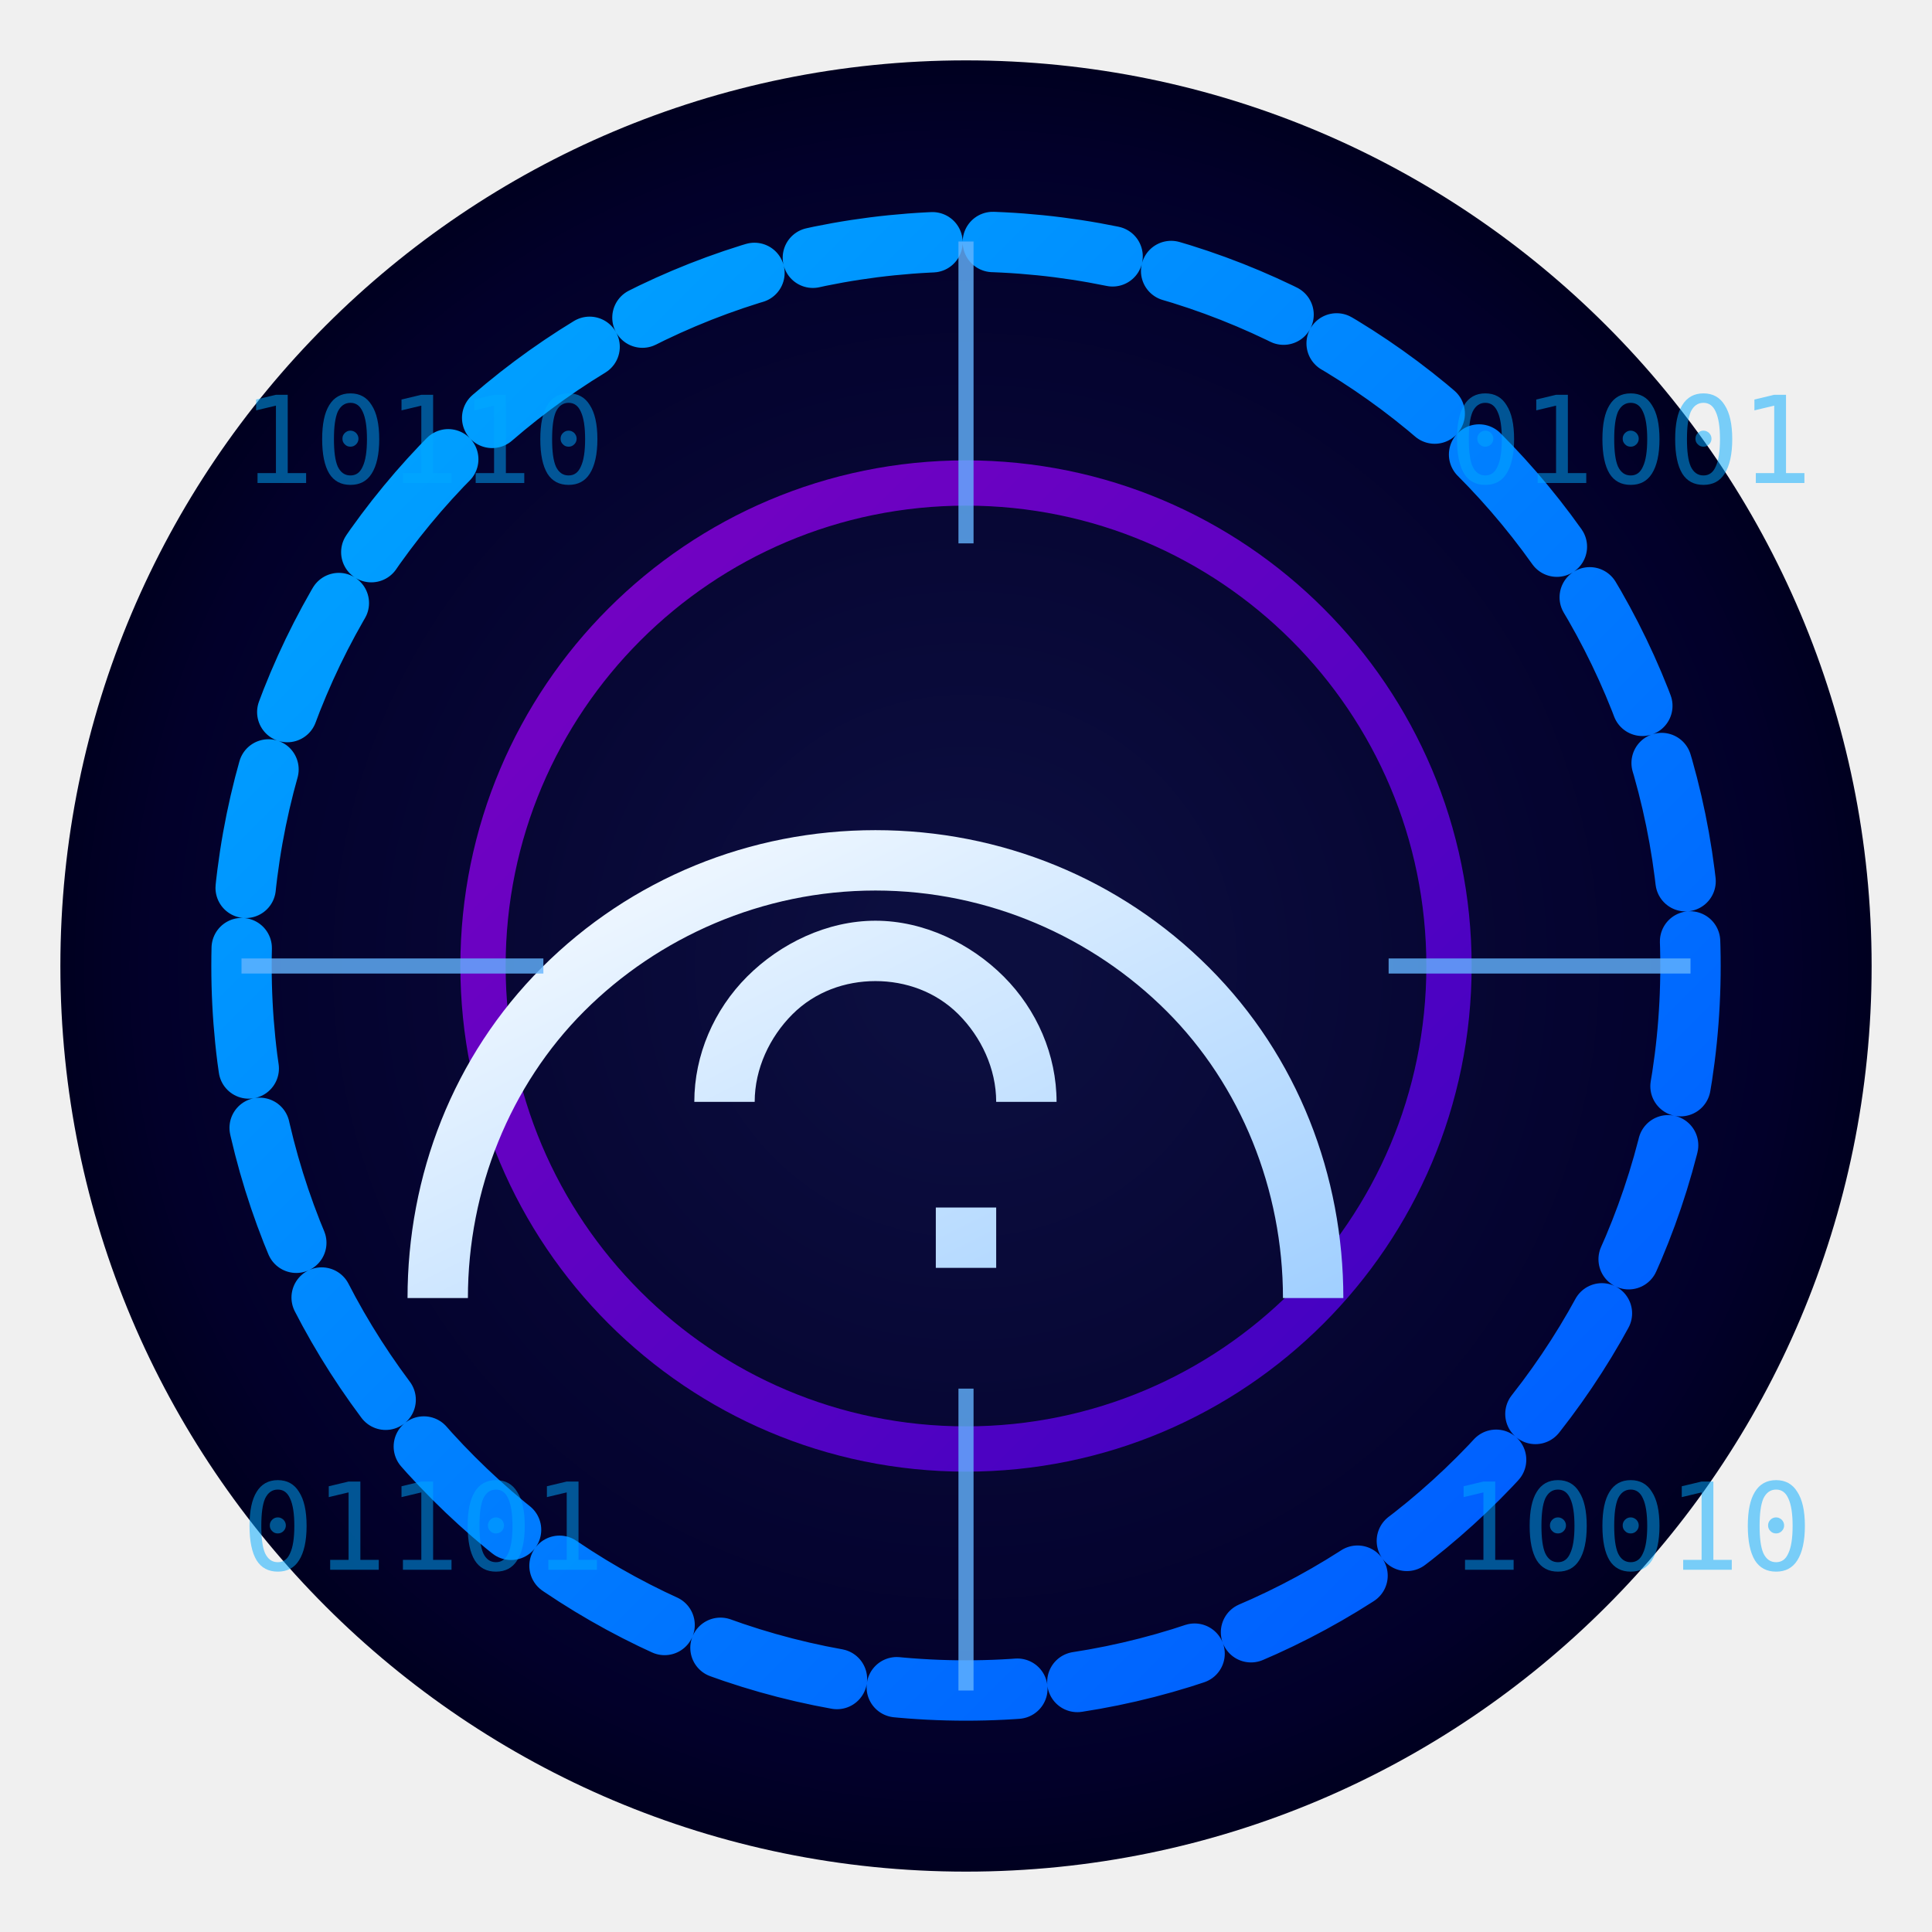
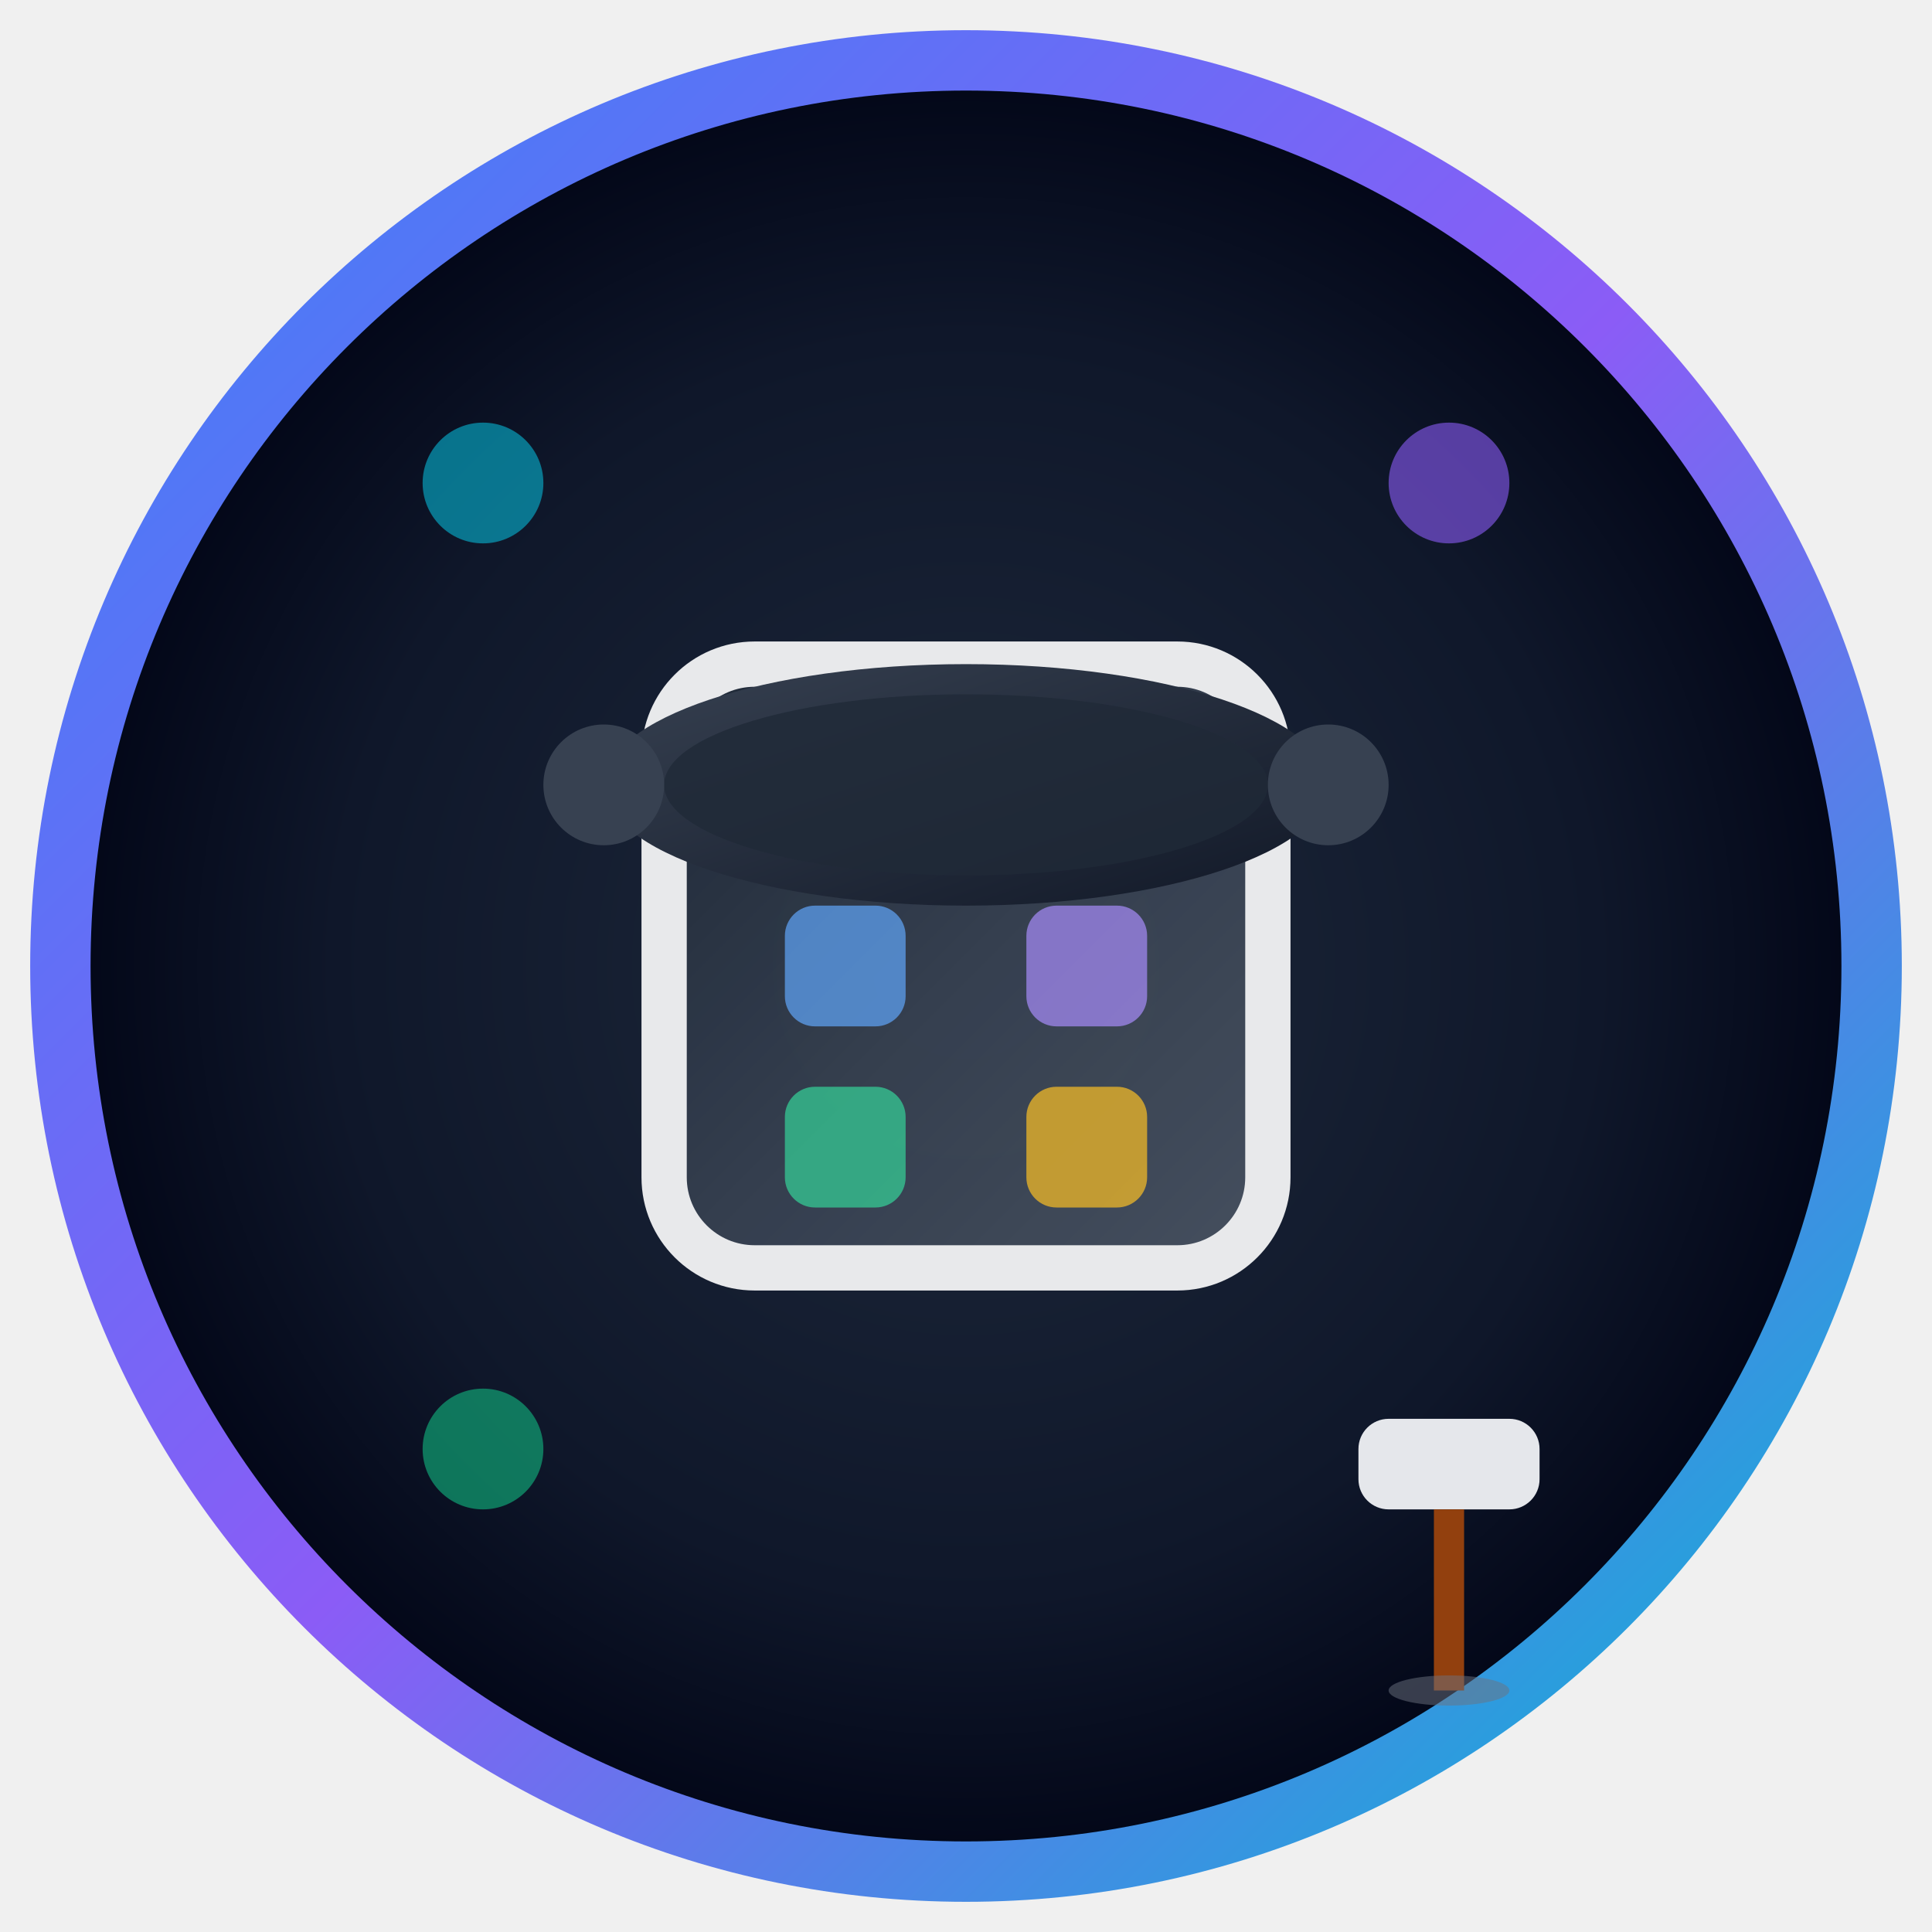
<svg xmlns="http://www.w3.org/2000/svg" width="64" height="64" viewBox="0 0 64 64" fill="none">
-   <circle cx="32" cy="32" r="30" fill="url(#radialGlow)" />
-   <circle cx="32" cy="32" r="24" stroke="url(#blueGradient)" stroke-width="2" stroke-dasharray="4 2" stroke-linecap="round">
-     <animateTransform attributeName="transform" attributeType="XML" type="rotate" from="0 32 32" to="360 32 32" dur="30s" repeatCount="indefinite" />
-   </circle>
-   <circle cx="32" cy="32" r="16" stroke="url(#purpleGradient)" stroke-width="1.5" fill="none" opacity="0.7">
-     <animateTransform attributeName="transform" attributeType="XML" type="rotate" from="360 32 32" to="0 32 32" dur="20s" repeatCount="indefinite" />
-   </circle>
-   <path d="M31 42V40H33V42H31ZM33 36.5C33 35.4 32.5 34.35 31.75 33.6C31 32.85 30 32.5 29 32.5C28 32.5 27 32.85 26.25 33.6C25.5 34.35 25 35.4 25 36.5H23C23 34.95 23.65 33.45 24.75 32.35C25.85 31.25 27.4 30.5 29 30.5C30.6 30.5 32.15 31.25 33.25 32.35C34.35 33.45 35 34.95 35 36.5H33ZM29 27.5C33.15 27.5 37.1 29.1 40.05 32.05C43 35 44.5 38.95 44.5 43H42.5C42.5 39.4 41.1 35.95 38.65 33.5C36.2 31.05 32.75 29.5 29 29.5C25.25 29.5 21.8 31.05 19.35 33.5C16.9 35.95 15.5 39.4 15.5 43H13.5C13.5 38.95 15 35 17.95 32.05C20.9 29.1 24.85 27.5 29 27.5Z" fill="url(#textGradient)" />
-   <g class="binary" opacity="0.5">
-     <text x="8" y="16" font-family="monospace" font-size="4" fill="#00AAFF">10110</text>
-     <text x="48" y="16" font-family="monospace" font-size="4" fill="#00AAFF">01001</text>
-     <text x="8" y="52" font-family="monospace" font-size="4" fill="#00AAFF">01101</text>
-     <text x="48" y="52" font-family="monospace" font-size="4" fill="#00AAFF">10010</text>
+   <circle cx="32" cy="32" r="30" fill="url(#backgroundGradient)" stroke="url(#borderGradient)" stroke-width="2" />
+   <rect x="22" y="22" width="20" height="20" rx="3" fill="url(#nftGradient)" stroke="#ffffff" stroke-width="1.5" opacity="0.9" />
+   <ellipse cx="32" cy="26" rx="12" ry="4" fill="url(#maskGradient)" />
+   <ellipse cx="32" cy="26" rx="10" ry="3" fill="#1f2937" opacity="0.8" />
+   <rect x="18" y="24" width="4" height="4" rx="2" fill="#374151" />
+   <rect x="42" y="24" width="4" height="4" rx="2" fill="#374151" />
+   <rect x="26" y="30" width="4" height="4" rx="1" fill="#60a5fa" opacity="0.7" />
+   <rect x="34" y="30" width="4" height="4" rx="1" fill="#a78bfa" opacity="0.7" />
+   <rect x="26" y="36" width="4" height="4" rx="1" fill="#34d399" opacity="0.7" />
+   <rect x="34" y="36" width="4" height="4" rx="1" fill="#fbbf24" opacity="0.7" />
+   <g transform="translate(45, 45)">
+     <rect x="0" y="2" width="6" height="3" rx="1" fill="#e5e7eb" />
+     <rect x="2.5" y="5" width="1" height="6" fill="#92400e" />
+     <ellipse cx="3" cy="11" rx="2" ry="0.5" fill="#6b7280" opacity="0.5" />
  </g>
-   <path d="M32 8L32 18" stroke="rgba(100, 180, 255, 0.8)" stroke-width="0.5">
-     <animate attributeName="opacity" values="0.2;0.8;0.2" dur="2s" repeatCount="indefinite" />
-   </path>
-   <path d="M32 46L32 56" stroke="rgba(100, 180, 255, 0.8)" stroke-width="0.5">
-     <animate attributeName="opacity" values="0.2;0.8;0.2" dur="2s" repeatCount="indefinite" begin="0.5s" />
-   </path>
-   <path d="M8 32L18 32" stroke="rgba(100, 180, 255, 0.8)" stroke-width="0.5">
-     <animate attributeName="opacity" values="0.2;0.8;0.2" dur="2s" repeatCount="indefinite" begin="0.7s" />
-   </path>
-   <path d="M46 32L56 32" stroke="rgba(100, 180, 255, 0.8)" stroke-width="0.5">
-     <animate attributeName="opacity" values="0.2;0.8;0.2" dur="2s" repeatCount="indefinite" begin="0.2s" />
-   </path>
+   <circle cx="16" cy="16" r="2" fill="#06b6d4" opacity="0.6" />
+   <circle cx="48" cy="16" r="2" fill="#8b5cf6" opacity="0.6" />
+   <circle cx="16" cy="48" r="2" fill="#10b981" opacity="0.6" />
  <defs>
-     <radialGradient id="radialGlow" cx="50%" cy="50%" r="50%" fx="50%" fy="50%">
-       <stop offset="10%" stop-color="#0C0E3F" />
-       <stop offset="90%" stop-color="#02002A" />
-       <stop offset="100%" stop-color="#000020" />
+     <radialGradient id="backgroundGradient" cx="50%" cy="50%" r="50%">
+       <stop offset="0%" stop-color="#1e293b" />
+       <stop offset="70%" stop-color="#0f172a" />
+       <stop offset="100%" stop-color="#020617" />
    </radialGradient>
-     <linearGradient id="blueGradient" x1="0%" y1="0%" x2="100%" y2="100%">
-       <stop offset="0%" stop-color="#00AAFF" />
-       <stop offset="100%" stop-color="#0055FF" />
-       <animate attributeName="x1" values="0%;100%;0%" dur="10s" repeatCount="indefinite" />
-       <animate attributeName="y1" values="0%;100%;0%" dur="10s" repeatCount="indefinite" />
+     <linearGradient id="borderGradient" x1="0%" y1="0%" x2="100%" y2="100%">
+       <stop offset="0%" stop-color="#3b82f6" />
+       <stop offset="50%" stop-color="#8b5cf6" />
+       <stop offset="100%" stop-color="#06b6d4" />
    </linearGradient>
-     <linearGradient id="purpleGradient" x1="0%" y1="0%" x2="100%" y2="100%">
-       <stop offset="0%" stop-color="#AA00FF" />
-       <stop offset="100%" stop-color="#5500FF" />
-       <animate attributeName="x2" values="100%;0%;100%" dur="8s" repeatCount="indefinite" />
-       <animate attributeName="y2" values="100%;0%;100%" dur="8s" repeatCount="indefinite" />
+     <linearGradient id="nftGradient" x1="0%" y1="0%" x2="100%" y2="100%">
+       <stop offset="0%" stop-color="#1f2937" />
+       <stop offset="50%" stop-color="#374151" />
+       <stop offset="100%" stop-color="#4b5563" />
    </linearGradient>
-     <linearGradient id="textGradient" x1="0%" y1="0%" x2="100%" y2="100%">
-       <stop offset="0%" stop-color="#FFFFFF" />
-       <stop offset="100%" stop-color="#A0CFFF" />
+     <linearGradient id="maskGradient" x1="0%" y1="0%" x2="100%" y2="100%">
+       <stop offset="0%" stop-color="#374151" />
+       <stop offset="100%" stop-color="#111827" />
    </linearGradient>
  </defs>
</svg>
